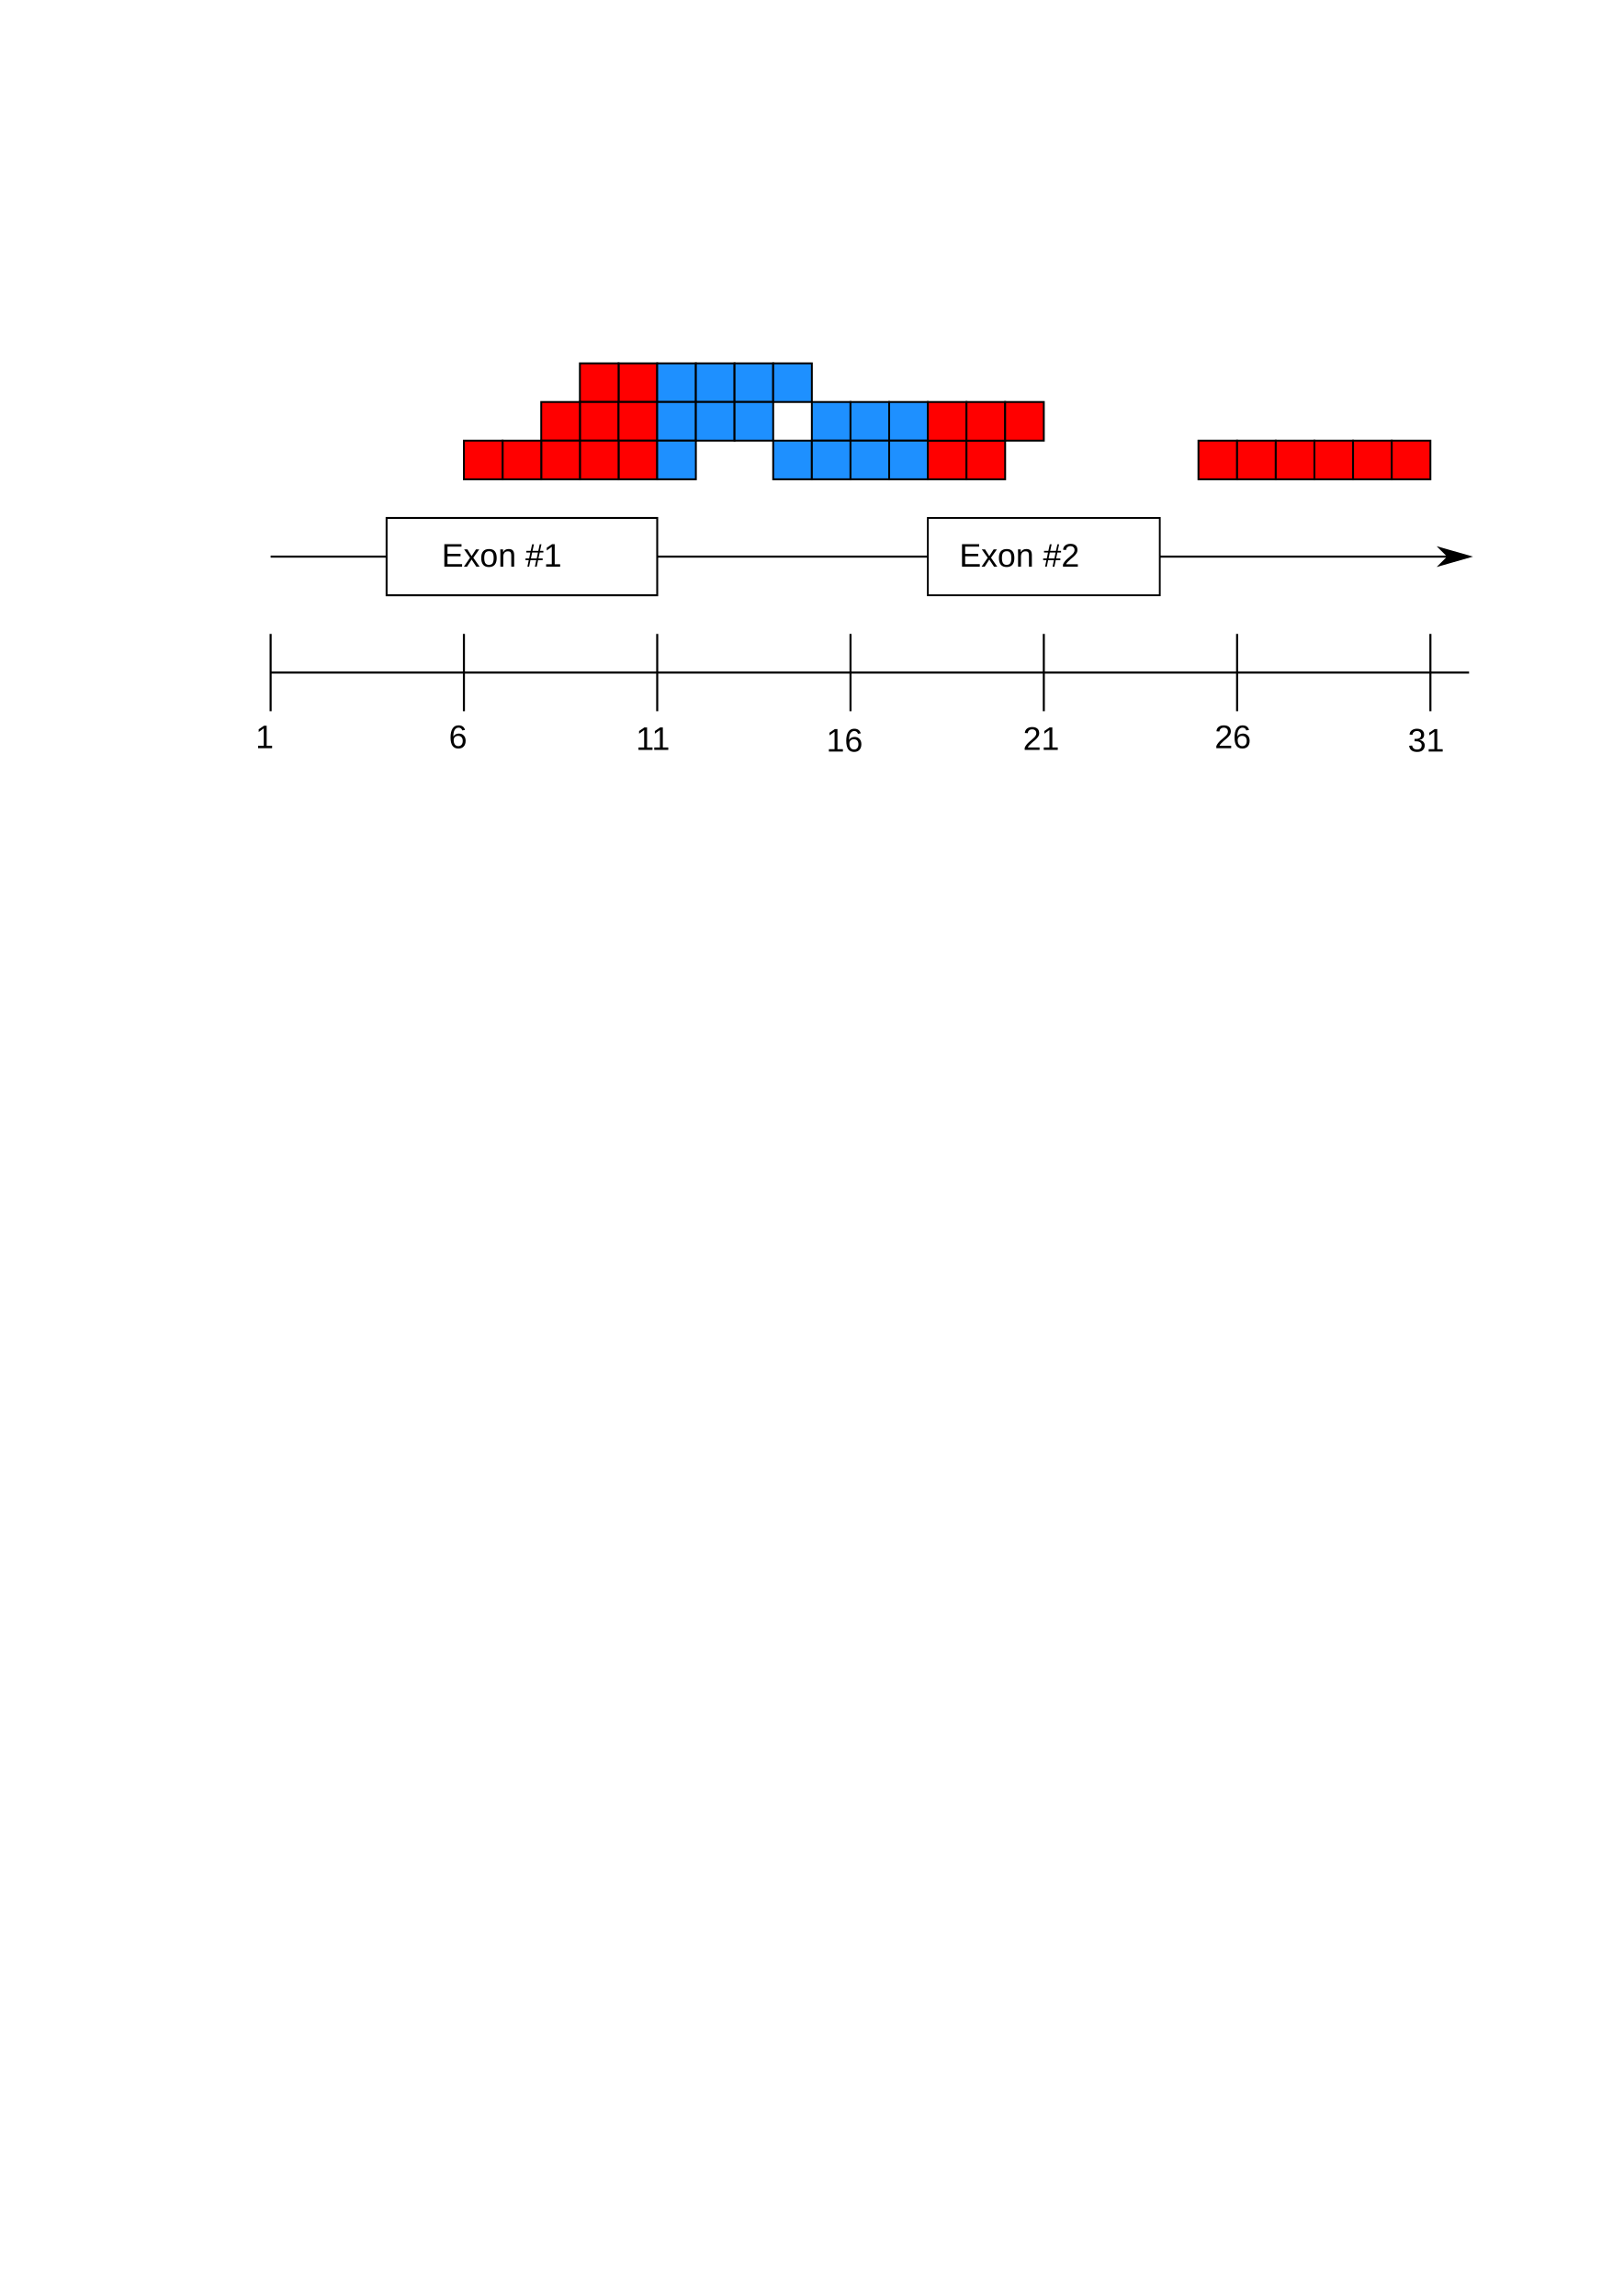
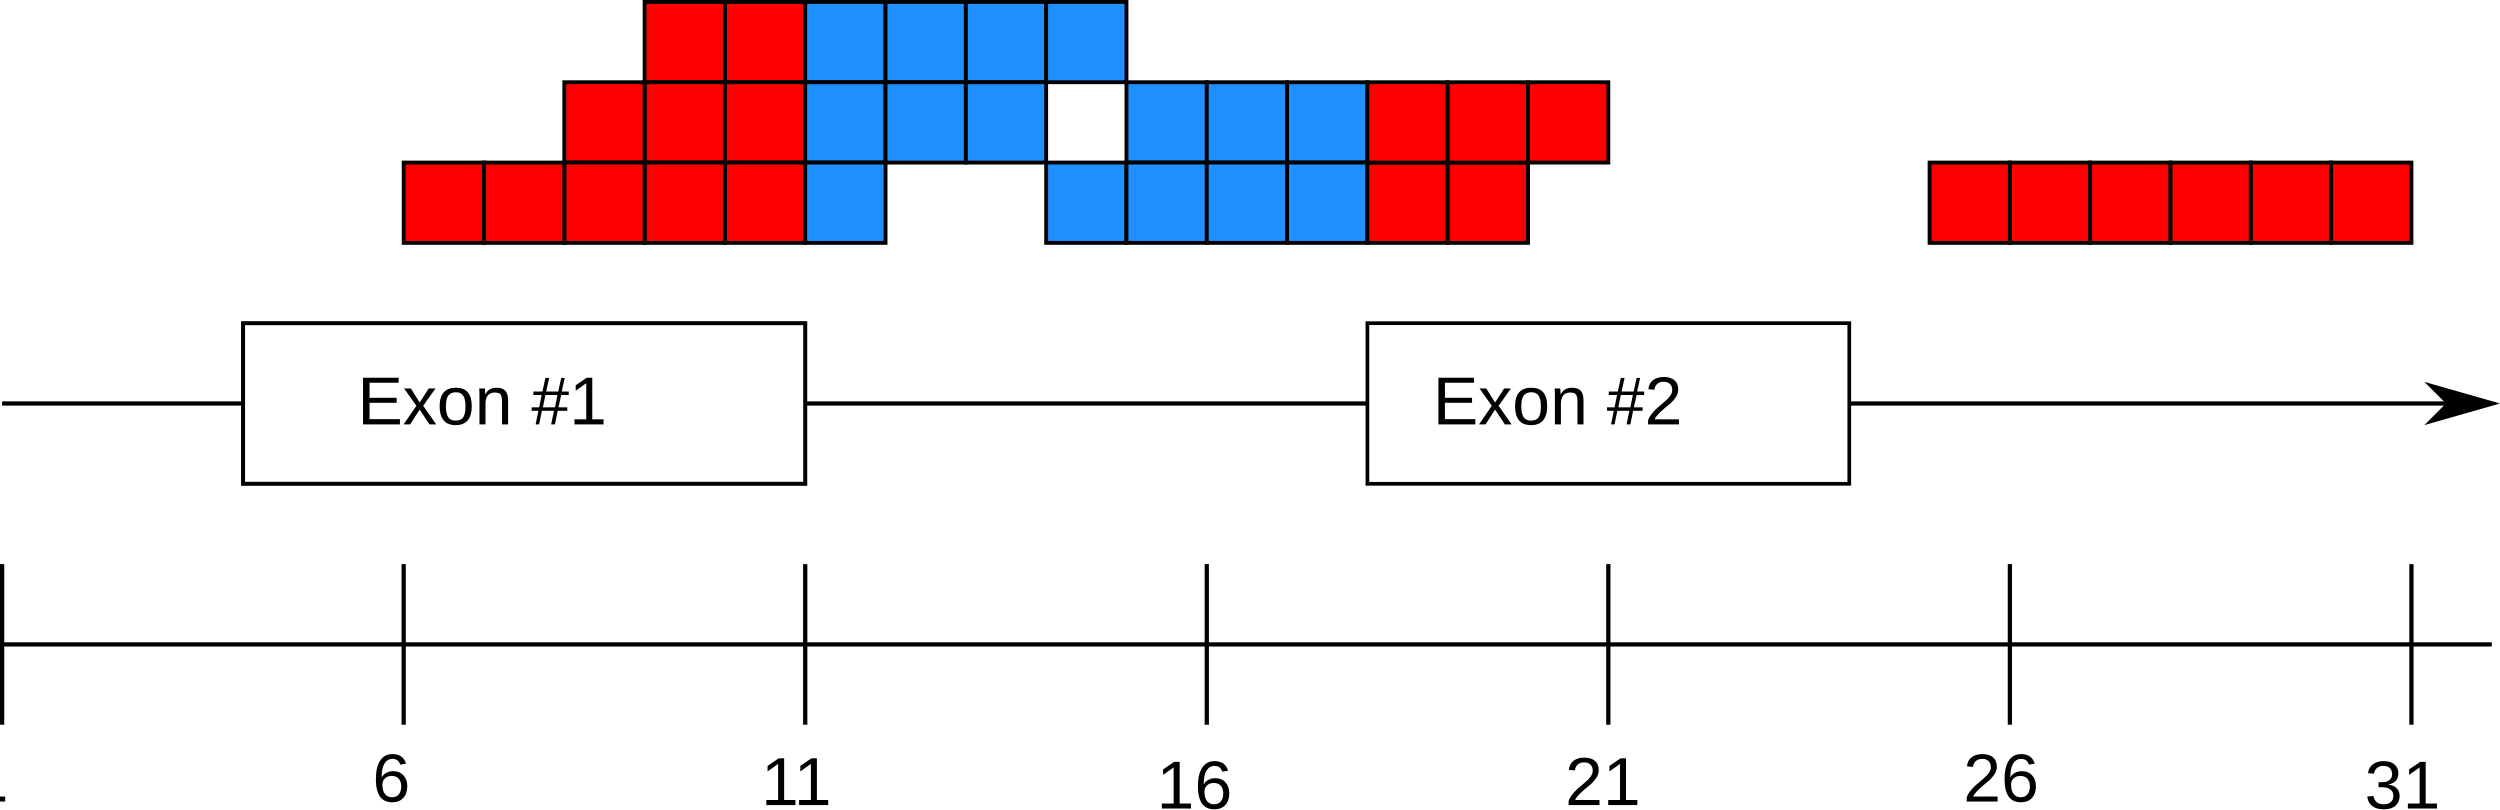
- <svg xmlns="http://www.w3.org/2000/svg" width="210mm" height="297mm" viewBox="0 0 210 297" version="1.1" id="svg4709">
+ <svg xmlns="http://www.w3.org/2000/svg" width="155.646mm" height="50.379mm" viewBox="0 0 155.646 50.379" version="1.1" id="svg4709">
  <defs id="defs4703">
    <marker style="overflow:visible" id="marker6195" refX="0" refY="0" orient="auto">
      <path transform="matrix(-0.8,0,0,-0.8,-10,0)" style="fill:#000000;fill-opacity:1;fill-rule:evenodd;stroke:#000000;stroke-width:1pt;stroke-opacity:1" d="M 0,0 5,-5 -12.5,0 5,5 Z" id="path6193" />
    </marker>
    <marker style="overflow:visible" id="marker4659" refX="0" refY="0" orient="auto">
      <path transform="matrix(-0.8,0,0,-0.8,-10,0)" style="fill:#000000;fill-opacity:1;fill-rule:evenodd;stroke:#000000;stroke-width:1pt;stroke-opacity:1" d="M 0,0 5,-5 -12.5,0 5,5 Z" id="path4657" />
    </marker>
  </defs>
-   <g id="layer1">
+   <g id="layer1" transform="translate(-34.86771,-46.87946)">
    <g id="g4586">
      <flowRoot style="font-style:normal;font-weight:normal;font-size:12.5px;line-height:125%;font-family:sans-serif;text-align:center;letter-spacing:0px;word-spacing:0px;text-anchor:middle;fill:#000000;fill-opacity:1;stroke:none;stroke-width:1px;stroke-linecap:butt;stroke-linejoin:miter;stroke-opacity:1" id="flowRoot4574" xml:space="preserve">
        <flowRegion id="flowRegion4576">
          <rect y="343.701" x="630" height="40" width="150" id="rect4578" />
        </flowRegion>
        <flowPara id="flowPara4580" />
      </flowRoot>
    </g>
    <text xml:space="preserve" style="font-style:normal;font-variant:normal;font-weight:normal;font-stretch:normal;font-size:2.469px;line-height:125%;font-family:Arial;-inkscape-font-specification:'Arial, Normal';font-variant-ligatures:normal;font-variant-caps:normal;font-variant-numeric:normal;font-feature-settings:normal;text-align:center;letter-spacing:0px;word-spacing:0px;writing-mode:lr-tb;text-anchor:middle;fill:#000000;fill-opacity:1;stroke:none;stroke-width:0.265px;stroke-linecap:butt;stroke-linejoin:miter;stroke-opacity:1" x="206.375" y="212.333" id="text4821">
      <tspan id="tspan4819" x="206.375" y="214.558" style="stroke-width:0.265px" />
    </text>
    <rect id="rect102-2-93-58-7-9-6-0" ry="0" rx="0" height="5" width="5" y="47" x="80" style="fill:#ff0000;fill-opacity:1;stroke:#000000;stroke-width:0.241;stroke-miterlimit:4;stroke-dasharray:none;stroke-opacity:1" />
    <rect id="rect102-2-93-16-3-7-3-4-0-4" ry="0" rx="0" height="5" width="5" y="47" x="85" style="fill:#1e90ff;fill-opacity:1;stroke:#000000;stroke-width:0.241;stroke-miterlimit:4;stroke-dasharray:none;stroke-opacity:1" />
    <rect id="rect102-2-93-58-7-9-6-0-2" ry="0" rx="0" height="5" width="5" y="47" x="75" style="fill:#ff0000;fill-opacity:1;stroke:#000000;stroke-width:0.241;stroke-miterlimit:4;stroke-dasharray:none;stroke-opacity:1" />
    <rect id="rect102-2-93-58-7-9-6-0-2-4" ry="0" rx="0" height="5" width="5" y="52" x="75" style="fill:#ff0000;fill-opacity:1;stroke:#000000;stroke-width:0.241;stroke-miterlimit:4;stroke-dasharray:none;stroke-opacity:1" />
    <rect id="rect102-2-93-58-7-9-6-0-2-4-7" ry="0" rx="0" height="5" width="5" y="52" x="80" style="fill:#ff0000;fill-opacity:1;stroke:#000000;stroke-width:0.241;stroke-miterlimit:4;stroke-dasharray:none;stroke-opacity:1" />
    <rect id="rect102-2-93-58-7-9-6-0-2-4-7-8" ry="0" rx="0" height="5" width="5" y="52" x="70" style="fill:#ff0000;fill-opacity:1;stroke:#000000;stroke-width:0.241;stroke-miterlimit:4;stroke-dasharray:none;stroke-opacity:1" />
    <rect id="rect102-2-93-58-7-9-6-0-2-4-7-8-6" ry="0" rx="0" height="5" width="5" y="57" x="80" style="fill:#ff0000;fill-opacity:1;stroke:#000000;stroke-width:0.241;stroke-miterlimit:4;stroke-dasharray:none;stroke-opacity:1" />
    <rect id="rect102-2-93-58-7-9-6-0-2-4-7-8-6-3" ry="0" rx="0" height="5" width="5" y="57" x="75" style="fill:#ff0000;fill-opacity:1;stroke:#000000;stroke-width:0.241;stroke-miterlimit:4;stroke-dasharray:none;stroke-opacity:1" />
    <rect id="rect102-2-93-58-7-9-6-0-2-4-7-8-6-3-7" ry="0" rx="0" height="5" width="5" y="57" x="70" style="fill:#ff0000;fill-opacity:1;stroke:#000000;stroke-width:0.241;stroke-miterlimit:4;stroke-dasharray:none;stroke-opacity:1" />
    <rect id="rect102-2-93-58-7-9-6-0-2-4-7-8-6-3-7-7" ry="0" rx="0" height="5" width="5" y="57" x="65" style="fill:#ff0000;fill-opacity:1;stroke:#000000;stroke-width:0.241;stroke-miterlimit:4;stroke-dasharray:none;stroke-opacity:1" />
    <rect id="rect102-2-93-58-7-9-6-0-2-4-7-8-6-3-7-7-2" ry="0" rx="0" height="5" width="5" y="57" x="60" style="fill:#ff0000;fill-opacity:1;stroke:#000000;stroke-width:0.241;stroke-miterlimit:4;stroke-dasharray:none;stroke-opacity:1" />
    <rect id="rect102-2-93-16-3-7-3-4-0-4-3" ry="0" rx="0" height="5" width="5" y="47" x="90" style="fill:#1e90ff;fill-opacity:1;stroke:#000000;stroke-width:0.241;stroke-miterlimit:4;stroke-dasharray:none;stroke-opacity:1" />
    <rect id="rect102-2-93-16-3-7-3-4-0-4-3-7" ry="0" rx="0" height="5" width="5" y="47" x="95" style="fill:#1e90ff;fill-opacity:1;stroke:#000000;stroke-width:0.241;stroke-miterlimit:4;stroke-dasharray:none;stroke-opacity:1" />
    <rect id="rect102-2-93-16-3-7-3-4-0-4-3-7-2" ry="0" rx="0" height="5" width="5" y="47" x="100" style="fill:#1e90ff;fill-opacity:1;stroke:#000000;stroke-width:0.241;stroke-miterlimit:4;stroke-dasharray:none;stroke-opacity:1" />
    <rect id="rect102-2-93-16-3-7-3-4-0-4-3-7-2-5" ry="0" rx="0" height="5" width="5" y="52" x="85" style="fill:#1e90ff;fill-opacity:1;stroke:#000000;stroke-width:0.241;stroke-miterlimit:4;stroke-dasharray:none;stroke-opacity:1" />
    <rect id="rect102-2-93-16-3-7-3-4-0-4-3-7-2-5-3" ry="0" rx="0" height="5" width="5" y="52" x="90" style="fill:#1e90ff;fill-opacity:1;stroke:#000000;stroke-width:0.241;stroke-miterlimit:4;stroke-dasharray:none;stroke-opacity:1" />
    <rect id="rect102-2-93-16-3-7-3-4-0-4-3-7-2-5-3-7" ry="0" rx="0" height="5" width="5" y="52" x="95" style="fill:#1e90ff;fill-opacity:1;stroke:#000000;stroke-width:0.241;stroke-miterlimit:4;stroke-dasharray:none;stroke-opacity:1" />
    <rect id="rect102-2-93-16-3-7-3-4-0-4-3-7-2-5-3-7-6" ry="0" rx="0" height="5" width="5" y="57" x="85" style="fill:#1e90ff;fill-opacity:1;stroke:#000000;stroke-width:0.241;stroke-miterlimit:4;stroke-dasharray:none;stroke-opacity:1" />
    <rect id="rect102-2-93-16-3-7-3-4-0-4-3-7-2-8" ry="0" rx="0" height="5" width="5" y="52" x="105" style="fill:#1e90ff;fill-opacity:1;stroke:#000000;stroke-width:0.241;stroke-miterlimit:4;stroke-dasharray:none;stroke-opacity:1" />
    <rect id="rect102-2-93-16-3-7-3-4-0-4-3-7-2-8-1" ry="0" rx="0" height="5" width="5" y="52" x="110" style="fill:#1e90ff;fill-opacity:1;stroke:#000000;stroke-width:0.241;stroke-miterlimit:4;stroke-dasharray:none;stroke-opacity:1" />
    <rect id="rect102-2-93-16-3-7-3-4-0-4-3-7-2-8-1-3" ry="0" rx="0" height="5" width="5" y="52" x="115" style="fill:#1e90ff;fill-opacity:1;stroke:#000000;stroke-width:0.241;stroke-miterlimit:4;stroke-dasharray:none;stroke-opacity:1" />
    <rect id="rect102-2-93-16-3-7-3-4-0-4-3-7-2-8-1-3-6" ry="0" rx="0" height="5" width="5" y="57" x="100" style="fill:#1e90ff;fill-opacity:1;stroke:#000000;stroke-width:0.241;stroke-miterlimit:4;stroke-dasharray:none;stroke-opacity:1" />
    <rect id="rect102-2-93-16-3-7-3-4-0-4-3-7-2-8-1-3-6-4" ry="0" rx="0" height="5" width="5" y="57" x="105" style="fill:#1e90ff;fill-opacity:1;stroke:#000000;stroke-width:0.241;stroke-miterlimit:4;stroke-dasharray:none;stroke-opacity:1" />
    <rect id="rect102-2-93-16-3-7-3-4-0-4-3-7-2-8-1-3-6-4-0" ry="0" rx="0" height="5" width="5" y="57" x="110" style="fill:#1e90ff;fill-opacity:1;stroke:#000000;stroke-width:0.241;stroke-miterlimit:4;stroke-dasharray:none;stroke-opacity:1" />
    <rect id="rect102-2-93-16-3-7-3-4-0-4-3-7-2-8-1-3-6-4-0-3" ry="0" rx="0" height="5" width="5" y="57" x="115" style="fill:#1e90ff;fill-opacity:1;stroke:#000000;stroke-width:0.241;stroke-miterlimit:4;stroke-dasharray:none;stroke-opacity:1" />
    <rect id="rect102-2-93-58-7-9-6-0-2-4-7-8-6-5" ry="0" rx="0" height="5" width="5" y="57" x="120" style="fill:#ff0000;fill-opacity:1;stroke:#000000;stroke-width:0.241;stroke-miterlimit:4;stroke-dasharray:none;stroke-opacity:1" />
    <rect id="rect102-2-93-58-7-9-6-0-2-4-7-8-6-5-8" ry="0" rx="0" height="5" width="5" y="57" x="125" style="fill:#ff0000;fill-opacity:1;stroke:#000000;stroke-width:0.241;stroke-miterlimit:4;stroke-dasharray:none;stroke-opacity:1" />
    <rect id="rect102-2-93-58-7-9-6-0-2-4-7-8-6-5-8-5" ry="0" rx="0" height="5" width="5" y="52" x="120" style="fill:#ff0000;fill-opacity:1;stroke:#000000;stroke-width:0.241;stroke-miterlimit:4;stroke-dasharray:none;stroke-opacity:1" />
    <rect id="rect102-2-93-58-7-9-6-0-2-4-7-8-6-5-8-5-0" ry="0" rx="0" height="5" width="5" y="52" x="125" style="fill:#ff0000;fill-opacity:1;stroke:#000000;stroke-width:0.241;stroke-miterlimit:4;stroke-dasharray:none;stroke-opacity:1" />
    <rect id="rect102-2-93-58-7-9-6-0-2-4-7-8-6-5-8-5-0-9" ry="0" rx="0" height="5" width="5" y="52" x="130" style="fill:#ff0000;fill-opacity:1;stroke:#000000;stroke-width:0.241;stroke-miterlimit:4;stroke-dasharray:none;stroke-opacity:1" />
    <rect style="opacity:1;fill:none;fill-opacity:1;stroke:#000000;stroke-width:0.25;stroke-miterlimit:4;stroke-dasharray:none;stroke-dashoffset:0;stroke-opacity:1" id="rect6164" width="35" height="10" x="50" y="67" />
    <rect style="opacity:1;fill:none;fill-opacity:1;stroke:#000000;stroke-width:0.231;stroke-miterlimit:4;stroke-dasharray:none;stroke-dashoffset:0;stroke-opacity:1" id="rect6164-0" width="30" height="10" x="120" y="67" />
    <path style="fill:none;fill-rule:evenodd;stroke:#000000;stroke-width:0.265px;stroke-linecap:butt;stroke-linejoin:miter;stroke-opacity:1" d="M 35,72 H 50" id="path6181" />
    <path style="fill:none;fill-rule:evenodd;stroke:#000000;stroke-width:0.265px;stroke-linecap:butt;stroke-linejoin:miter;stroke-opacity:1" d="M 85,72 H 120" id="path6183" />
    <path style="fill:none;fill-rule:evenodd;stroke:#000000;stroke-width:0.265px;stroke-linecap:butt;stroke-linejoin:miter;stroke-opacity:1;marker-end:url(#marker6195)" d="m 150,72 h 40" id="path6185" />
    <rect id="rect102-2-93-58-7-9-6-0-2-4-7-8-6-3-7-7-2-2" ry="0" rx="0" height="5" width="5" y="57" x="155" style="fill:#ff0000;fill-opacity:1;stroke:#000000;stroke-width:0.241;stroke-miterlimit:4;stroke-dasharray:none;stroke-opacity:1" />
    <rect id="rect102-2-93-58-7-9-6-0-2-4-7-8-6-3-7-7-2-2-4" ry="0" rx="0" height="5" width="5" y="57" x="160" style="fill:#ff0000;fill-opacity:1;stroke:#000000;stroke-width:0.241;stroke-miterlimit:4;stroke-dasharray:none;stroke-opacity:1" />
    <rect id="rect102-2-93-58-7-9-6-0-2-4-7-8-6-3-7-7-2-2-4-9" ry="0" rx="0" height="5" width="5" y="57" x="165" style="fill:#ff0000;fill-opacity:1;stroke:#000000;stroke-width:0.241;stroke-miterlimit:4;stroke-dasharray:none;stroke-opacity:1" />
    <rect id="rect102-2-93-58-7-9-6-0-2-4-7-8-6-3-7-7-2-2-4-9-0" ry="0" rx="0" height="5" width="5" y="57" x="170" style="fill:#ff0000;fill-opacity:1;stroke:#000000;stroke-width:0.241;stroke-miterlimit:4;stroke-dasharray:none;stroke-opacity:1" />
    <rect id="rect102-2-93-58-7-9-6-0-2-4-7-8-6-3-7-7-2-2-4-9-0-1" ry="0" rx="0" height="5" width="5" y="57" x="175" style="fill:#ff0000;fill-opacity:1;stroke:#000000;stroke-width:0.241;stroke-miterlimit:4;stroke-dasharray:none;stroke-opacity:1" />
    <rect id="rect102-2-93-58-7-9-6-0-2-4-7-8-6-3-7-7-2-2-4-9-0-1-2" ry="0" rx="0" height="5" width="5" y="57" x="180" style="fill:#ff0000;fill-opacity:1;stroke:#000000;stroke-width:0.241;stroke-miterlimit:4;stroke-dasharray:none;stroke-opacity:1" />
    <text xml:space="preserve" style="font-style:normal;font-variant:normal;font-weight:normal;font-stretch:normal;font-size:4.233px;line-height:125%;font-family:Arial;-inkscape-font-specification:'Arial, Normal';font-variant-ligatures:normal;font-variant-caps:normal;font-variant-numeric:normal;font-feature-settings:normal;text-align:center;letter-spacing:0px;word-spacing:0px;writing-mode:lr-tb;text-anchor:middle;fill:#000000;fill-opacity:1;stroke:none;stroke-width:0.265px;stroke-linecap:butt;stroke-linejoin:miter;stroke-opacity:1" x="67.831" y="73.301" id="text6319">
      <tspan id="tspan6317" x="67.831" y="73.301" style="stroke-width:0.265px">Exon #1</tspan>
    </text>
    <text xml:space="preserve" style="font-style:normal;font-variant:normal;font-weight:normal;font-stretch:normal;font-size:4.233px;line-height:125%;font-family:Arial;-inkscape-font-specification:'Arial, Normal';font-variant-ligatures:normal;font-variant-caps:normal;font-variant-numeric:normal;font-feature-settings:normal;text-align:center;letter-spacing:0px;word-spacing:0px;writing-mode:lr-tb;text-anchor:middle;fill:#000000;fill-opacity:1;stroke:none;stroke-width:0.265px;stroke-linecap:butt;stroke-linejoin:miter;stroke-opacity:1" x="134.783" y="73.301" id="text6323">
      <tspan id="tspan6321" x="134.783" y="73.301" style="stroke-width:0.265px">Exon #2</tspan>
    </text>
    <path style="fill:none;fill-rule:evenodd;stroke:#000000;stroke-width:0.265px;stroke-linecap:butt;stroke-linejoin:miter;stroke-opacity:1" d="M 35,87 H 190" id="path6337" />
    <path style="fill:none;fill-rule:evenodd;stroke:#000000;stroke-width:0.265px;stroke-linecap:butt;stroke-linejoin:miter;stroke-opacity:1" d="m 35,82 v 10" id="path6339" />
    <path style="fill:none;fill-rule:evenodd;stroke:#000000;stroke-width:0.265px;stroke-linecap:butt;stroke-linejoin:miter;stroke-opacity:1" d="m 60,82 v 10" id="path6339-0" />
    <path style="fill:none;fill-rule:evenodd;stroke:#000000;stroke-width:0.265px;stroke-linecap:butt;stroke-linejoin:miter;stroke-opacity:1" d="m 85,82 v 10" id="path6339-0-0" />
    <path style="fill:none;fill-rule:evenodd;stroke:#000000;stroke-width:0.265px;stroke-linecap:butt;stroke-linejoin:miter;stroke-opacity:1" d="m 110,82 v 10" id="path6339-0-0-6" />
    <path style="fill:none;fill-rule:evenodd;stroke:#000000;stroke-width:0.265px;stroke-linecap:butt;stroke-linejoin:miter;stroke-opacity:1" d="m 135,82 v 10" id="path6339-0-0-6-3" />
    <path style="fill:none;fill-rule:evenodd;stroke:#000000;stroke-width:0.265px;stroke-linecap:butt;stroke-linejoin:miter;stroke-opacity:1" d="m 160,82 v 10" id="path6339-0-0-6-3-9" />
    <path style="fill:none;fill-rule:evenodd;stroke:#000000;stroke-width:0.265px;stroke-linecap:butt;stroke-linejoin:miter;stroke-opacity:1" d="m 185,82 v 10" id="path6339-0-0-6-3-9-0" />
    <text xml:space="preserve" style="font-style:normal;font-variant:normal;font-weight:normal;font-stretch:normal;font-size:4.233px;line-height:125%;font-family:Arial;-inkscape-font-specification:'Arial, Normal';font-variant-ligatures:normal;font-variant-caps:normal;font-variant-numeric:normal;font-feature-settings:normal;text-align:center;letter-spacing:0px;word-spacing:0px;writing-mode:lr-tb;text-anchor:middle;fill:#000000;fill-opacity:1;stroke:none;stroke-width:0.265px;stroke-linecap:butt;stroke-linejoin:miter;stroke-opacity:1" x="37.169" y="96.783" id="text6433">
      <tspan id="tspan6431" x="37.169" y="96.783" style="stroke-width:0.265px">1</tspan>
    </text>
    <text xml:space="preserve" style="font-style:normal;font-variant:normal;font-weight:normal;font-stretch:normal;font-size:4.233px;line-height:125%;font-family:Arial;-inkscape-font-specification:'Arial, Normal';font-variant-ligatures:normal;font-variant-caps:normal;font-variant-numeric:normal;font-feature-settings:normal;text-align:center;letter-spacing:0px;word-spacing:0px;writing-mode:lr-tb;text-anchor:middle;fill:#000000;fill-opacity:1;stroke:none;stroke-width:0.265px;stroke-linecap:butt;stroke-linejoin:miter;stroke-opacity:1" x="62.169" y="96.783" id="text6437">
      <tspan id="tspan6435" x="62.169" y="96.783" style="stroke-width:0.265px">6</tspan>
    </text>
    <text xml:space="preserve" style="font-style:normal;font-variant:normal;font-weight:normal;font-stretch:normal;font-size:4.233px;line-height:125%;font-family:Arial;-inkscape-font-specification:'Arial, Normal';font-variant-ligatures:normal;font-variant-caps:normal;font-variant-numeric:normal;font-feature-settings:normal;text-align:center;letter-spacing:0px;word-spacing:0px;writing-mode:lr-tb;text-anchor:middle;fill:#000000;fill-opacity:1;stroke:none;stroke-width:0.265px;stroke-linecap:butt;stroke-linejoin:miter;stroke-opacity:1" x="87.386" y="97" id="text6441">
      <tspan id="tspan6439" x="87.386" y="97" style="stroke-width:0.265px">11</tspan>
    </text>
    <text xml:space="preserve" style="font-style:normal;font-variant:normal;font-weight:normal;font-stretch:normal;font-size:4.233px;line-height:125%;font-family:Arial;-inkscape-font-specification:'Arial, Normal';font-variant-ligatures:normal;font-variant-caps:normal;font-variant-numeric:normal;font-feature-settings:normal;text-align:center;letter-spacing:0px;word-spacing:0px;writing-mode:lr-tb;text-anchor:middle;fill:#000000;fill-opacity:1;stroke:none;stroke-width:0.265px;stroke-linecap:butt;stroke-linejoin:miter;stroke-opacity:1" x="112.169" y="97.217" id="text6445">
      <tspan id="tspan6443" x="112.169" y="97.217" style="stroke-width:0.265px">16</tspan>
    </text>
    <text xml:space="preserve" style="font-style:normal;font-variant:normal;font-weight:normal;font-stretch:normal;font-size:4.233px;line-height:125%;font-family:Arial;-inkscape-font-specification:'Arial, Normal';font-variant-ligatures:normal;font-variant-caps:normal;font-variant-numeric:normal;font-feature-settings:normal;text-align:center;letter-spacing:0px;word-spacing:0px;writing-mode:lr-tb;text-anchor:middle;fill:#000000;fill-opacity:1;stroke:none;stroke-width:0.265px;stroke-linecap:butt;stroke-linejoin:miter;stroke-opacity:1" x="137.602" y="97" id="text6449">
      <tspan id="tspan6447" x="137.602" y="97" style="stroke-width:0.265px">21</tspan>
    </text>
    <text xml:space="preserve" style="font-style:normal;font-variant:normal;font-weight:normal;font-stretch:normal;font-size:4.233px;line-height:125%;font-family:Arial;-inkscape-font-specification:'Arial, Normal';font-variant-ligatures:normal;font-variant-caps:normal;font-variant-numeric:normal;font-feature-settings:normal;text-align:center;letter-spacing:0px;word-spacing:0px;writing-mode:lr-tb;text-anchor:middle;fill:#000000;fill-opacity:1;stroke:none;stroke-width:0.265px;stroke-linecap:butt;stroke-linejoin:miter;stroke-opacity:1" x="162.386" y="96.783" id="text6453">
      <tspan id="tspan6451" x="162.386" y="96.783" style="stroke-width:0.265px">26</tspan>
    </text>
    <text xml:space="preserve" style="font-style:normal;font-variant:normal;font-weight:normal;font-stretch:normal;font-size:4.233px;line-height:125%;font-family:Arial;-inkscape-font-specification:'Arial, Normal';font-variant-ligatures:normal;font-variant-caps:normal;font-variant-numeric:normal;font-feature-settings:normal;text-align:center;letter-spacing:0px;word-spacing:0px;writing-mode:lr-tb;text-anchor:middle;fill:#000000;fill-opacity:1;stroke:none;stroke-width:0.265px;stroke-linecap:butt;stroke-linejoin:miter;stroke-opacity:1" x="187.386" y="97.217" id="text6457">
      <tspan id="tspan6455" x="187.386" y="97.217" style="stroke-width:0.265px">31</tspan>
    </text>
  </g>
</svg>
